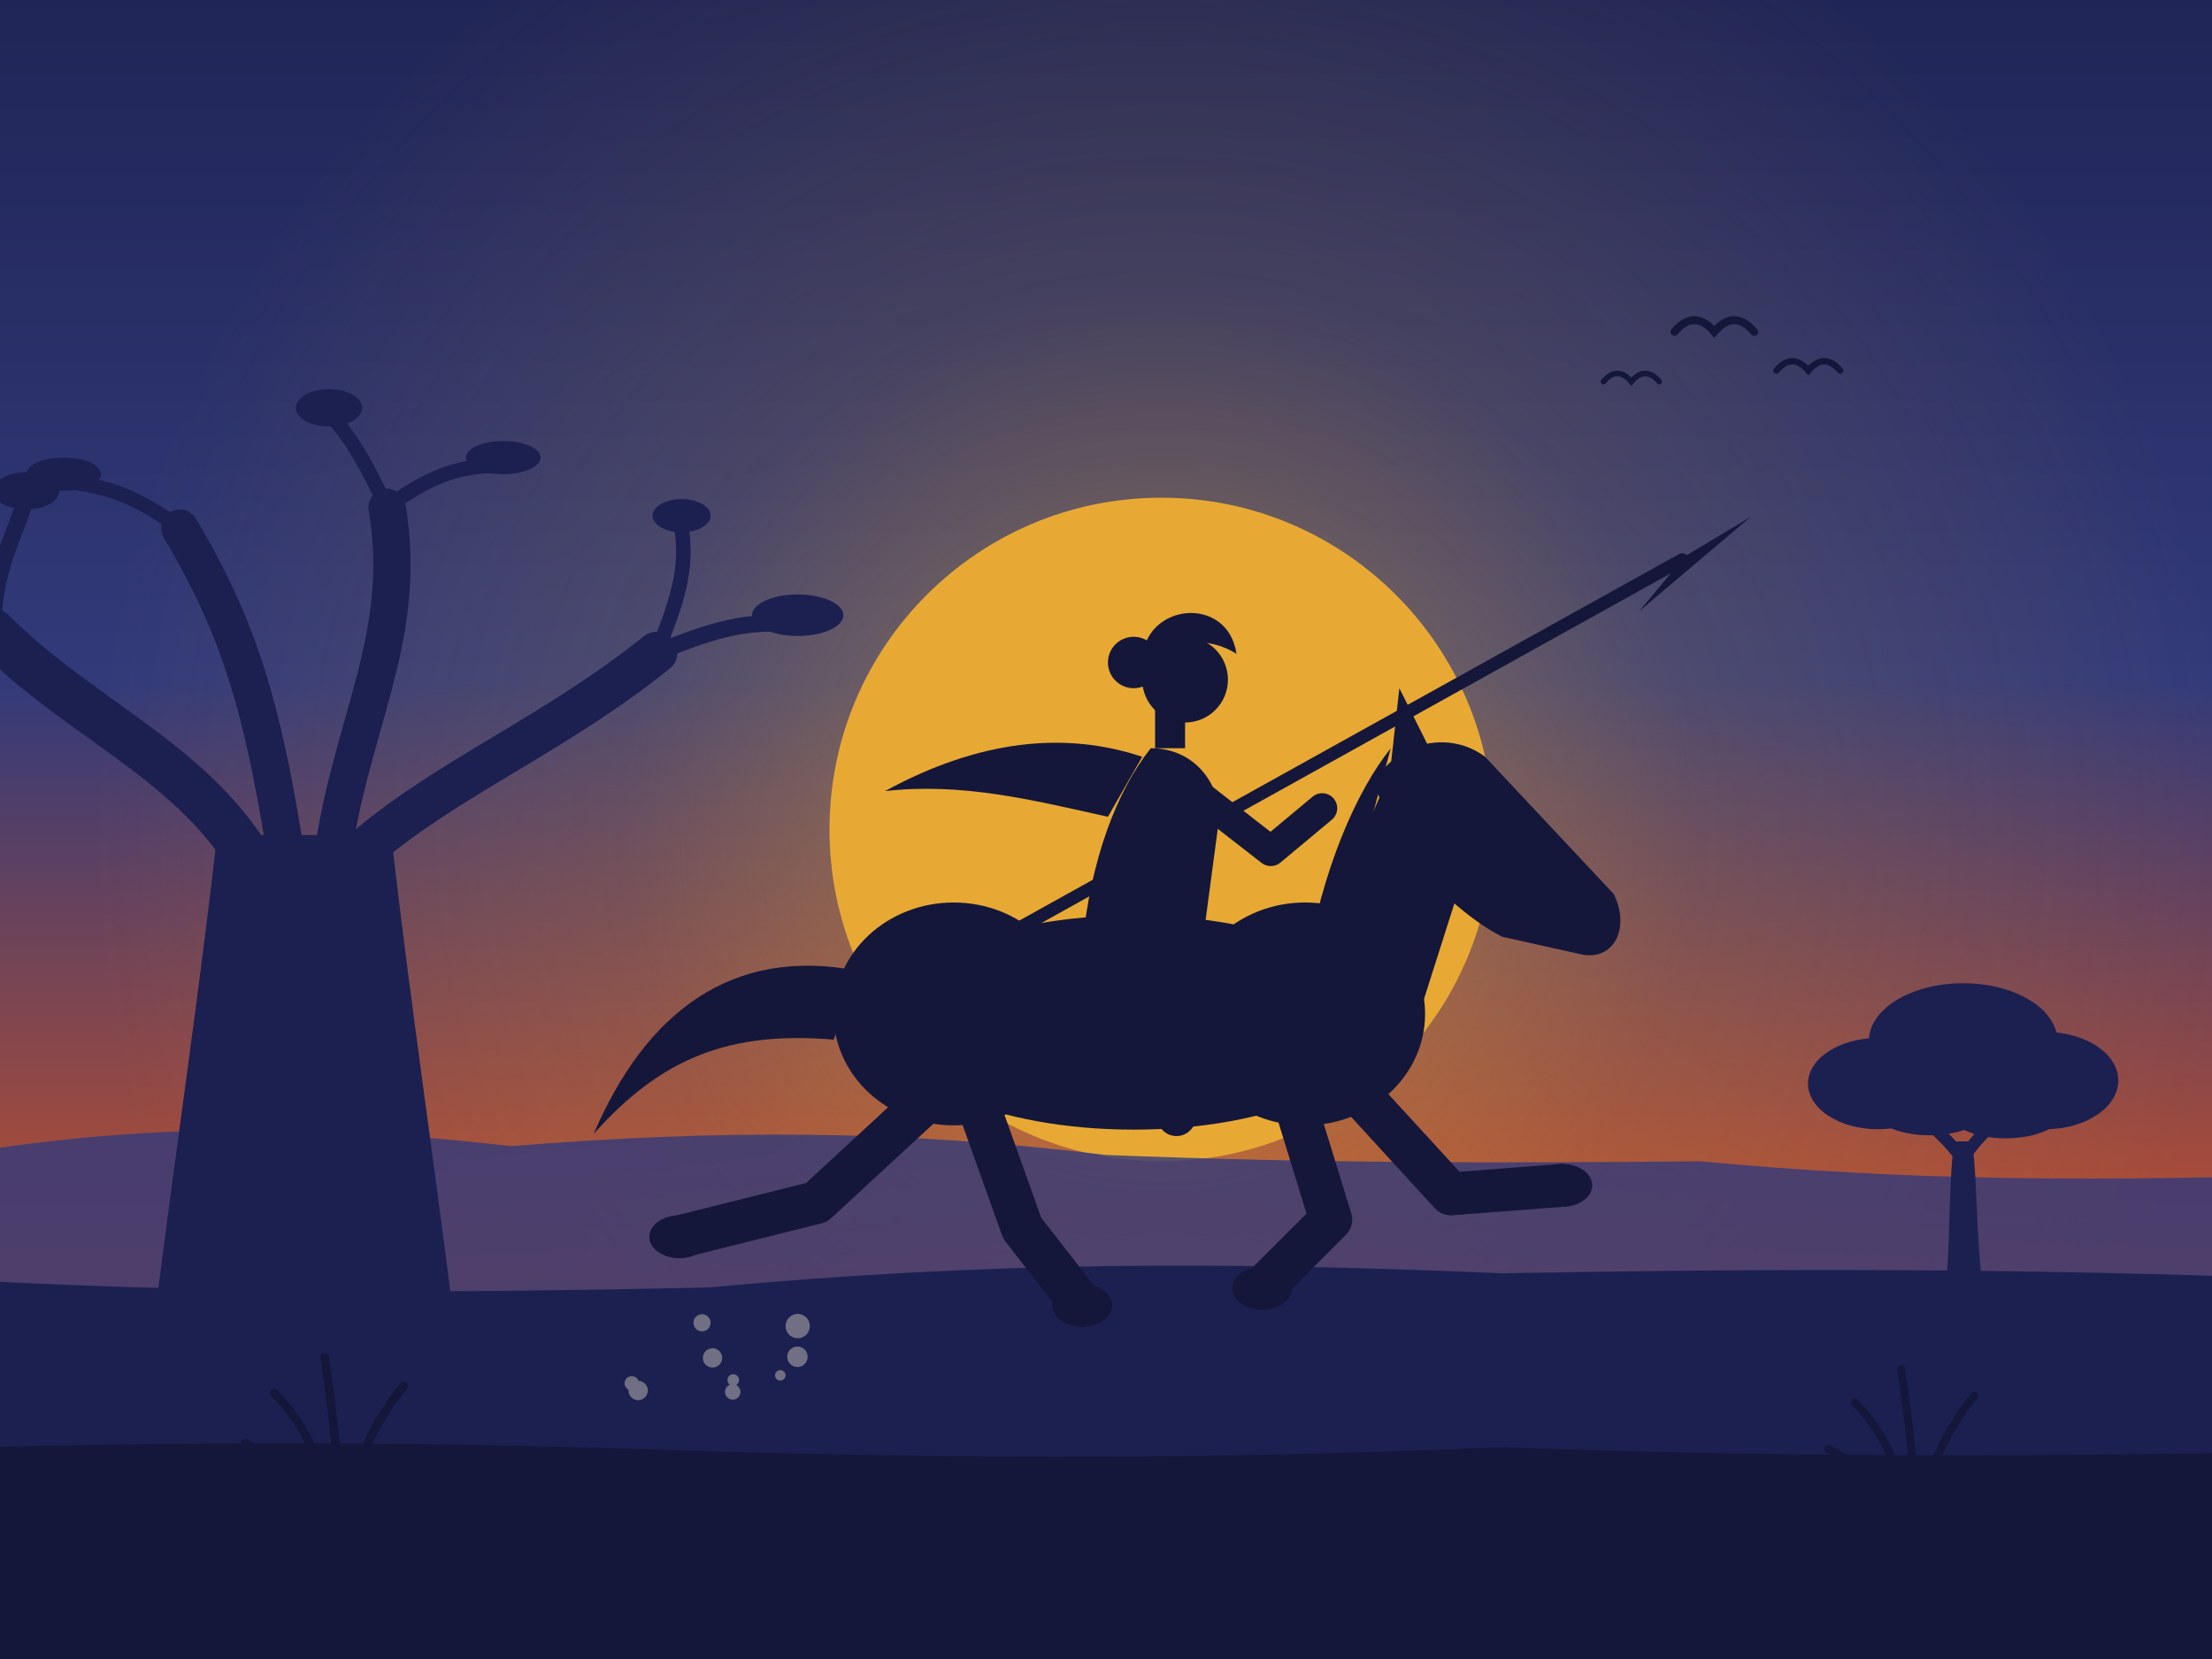
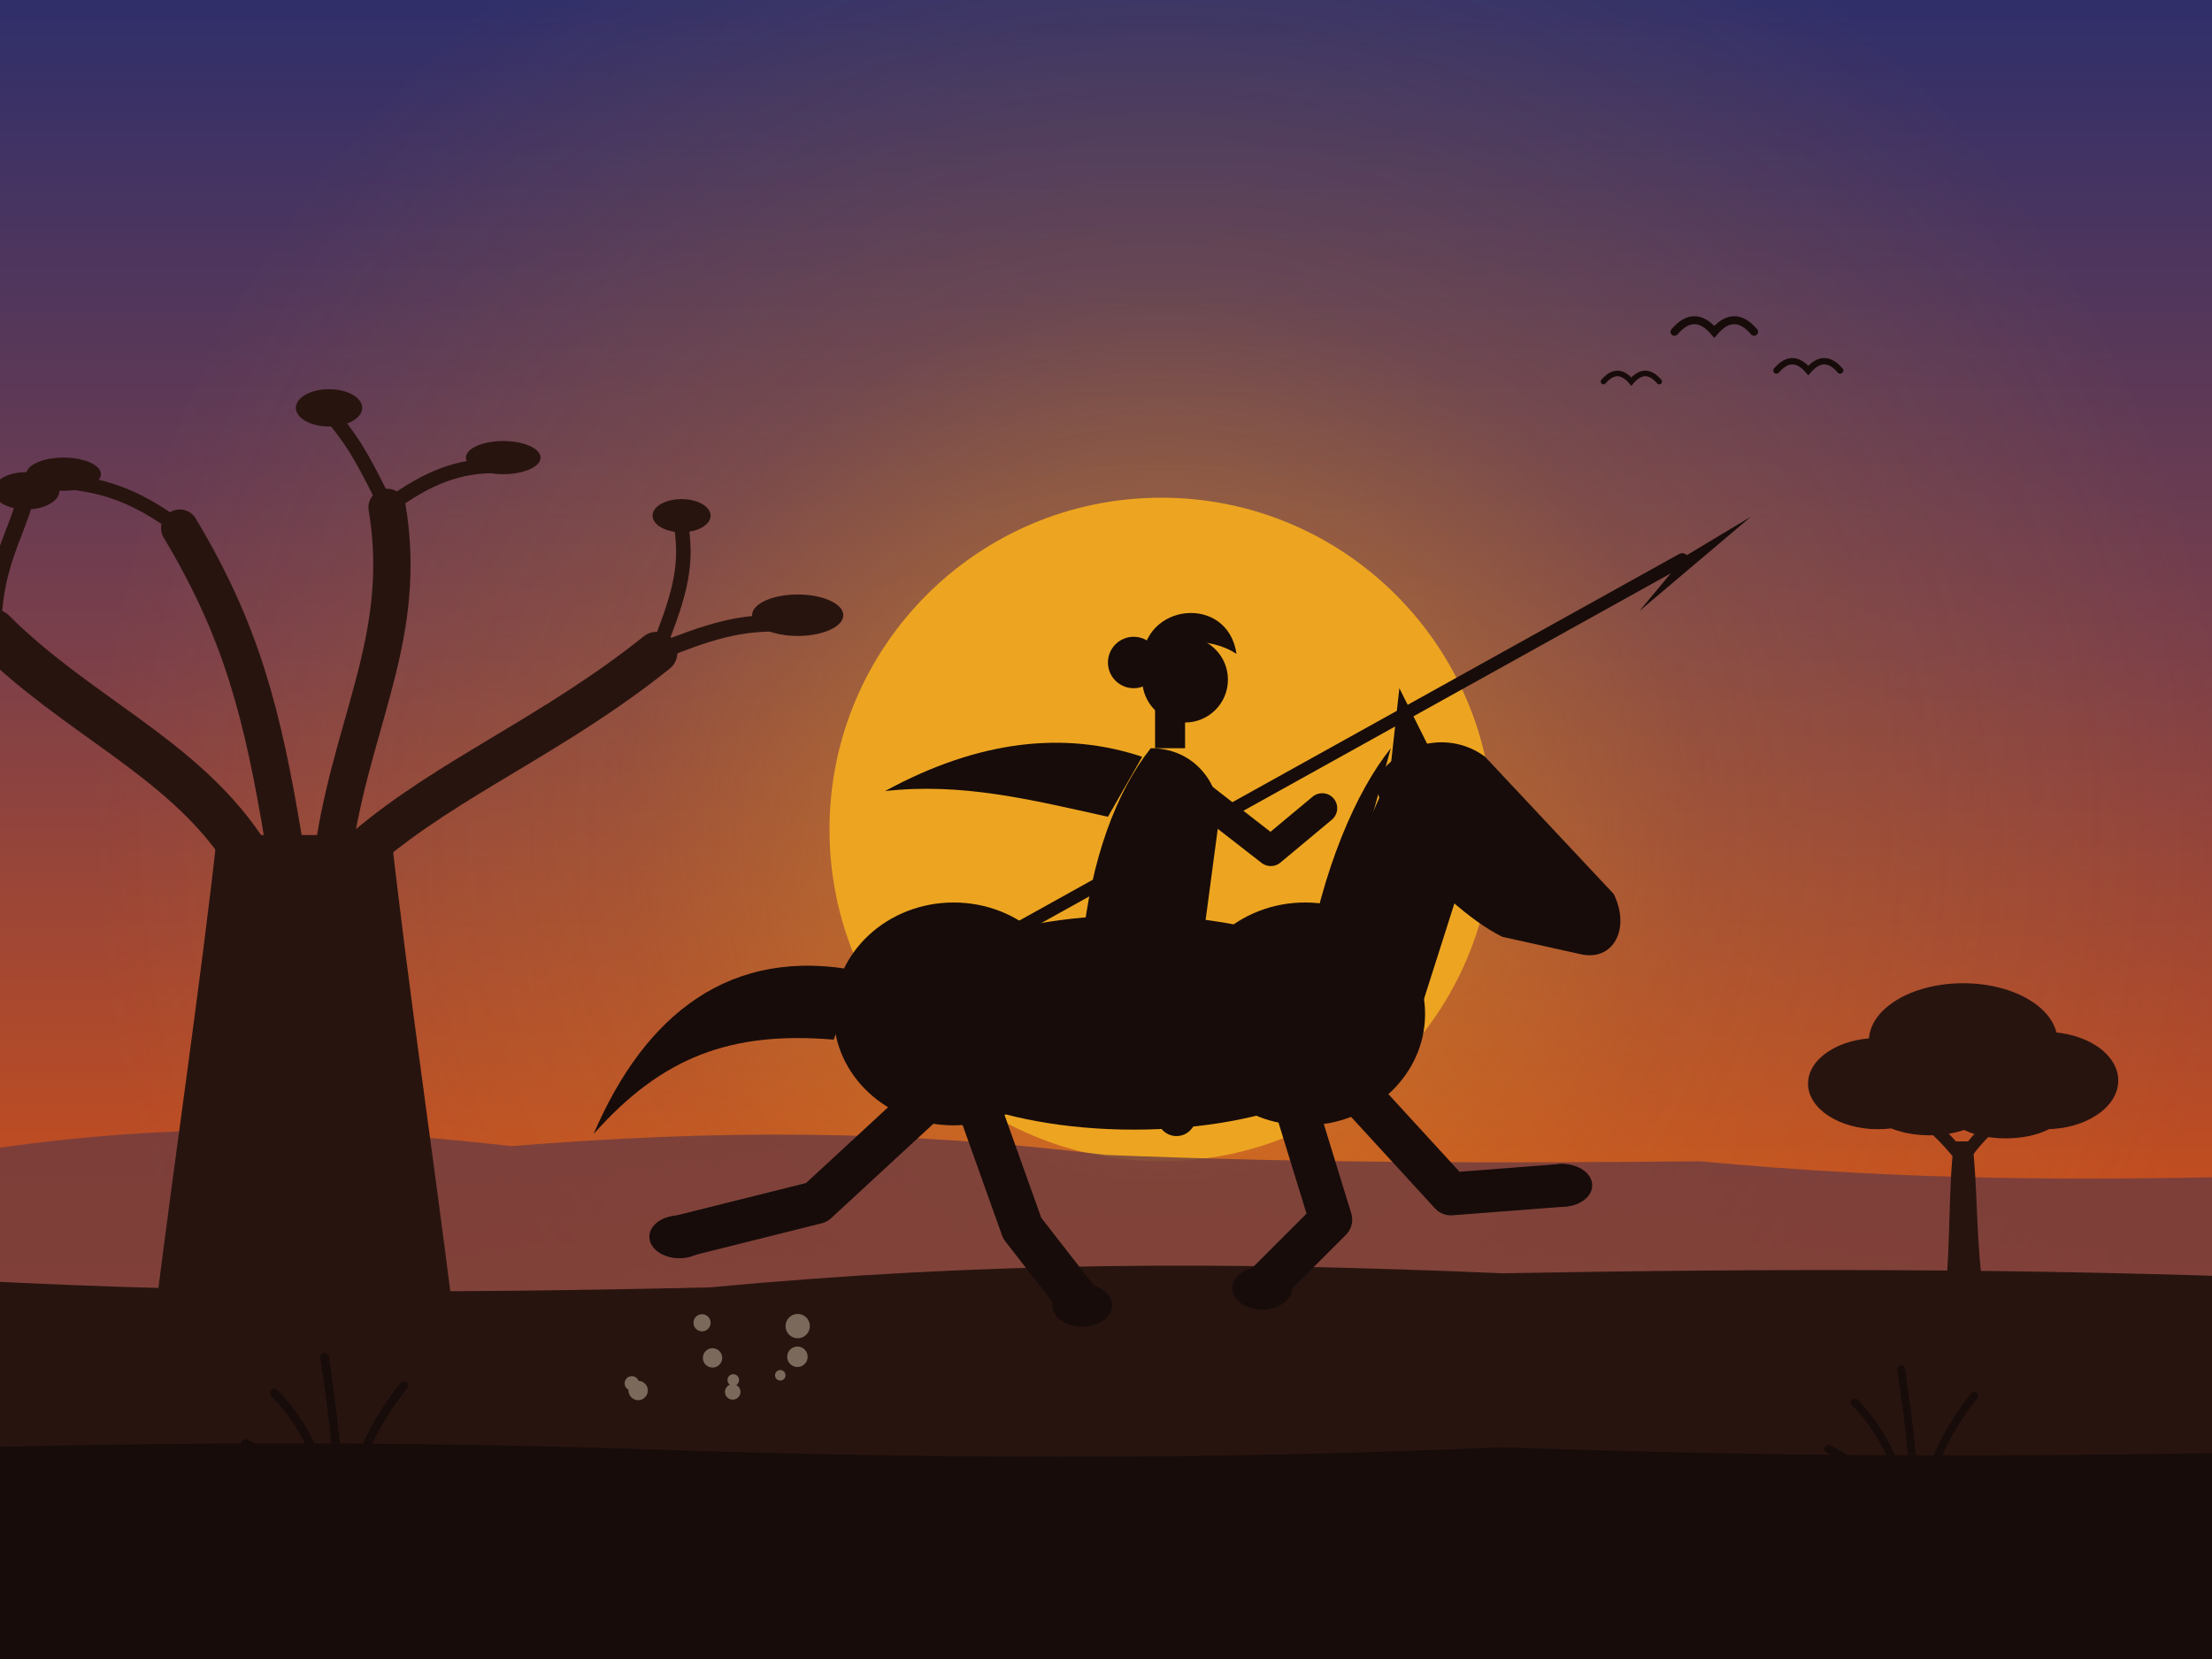
<svg xmlns="http://www.w3.org/2000/svg" viewBox="0 0 800 600" preserveAspectRatio="xMidYMid slice">
  <defs>
    <linearGradient id="yennenga-ciel" x1="0" y1="0" x2="0" y2="1">
-       <stop offset="0" stop-color="#1d2251" />
-       <stop offset="0.42" stop-color="#323a7a" />
-       <stop offset="0.75" stop-color="#c2502b" />
-       <stop offset="1" stop-color="#e8a934" />
+       <stop offset="0" stop-color="#232c70" />
+       <stop offset="0.4" stop-color="#7a3f4a" />
+       <stop offset="0.72" stop-color="#c94f1c" />
+       <stop offset="1" stop-color="#eda521" />
    </linearGradient>
    <radialGradient id="yennenga-halo">
-       <stop offset="0" stop-color="#e8a934" stop-opacity="0.55" />
-       <stop offset="0.5" stop-color="#e8a934" stop-opacity="0.15" />
-       <stop offset="1" stop-color="#e8a934" stop-opacity="0" />
+       <stop offset="0" stop-color="#eda521" stop-opacity="0.55" />
+       <stop offset="0.5" stop-color="#eda521" stop-opacity="0.15" />
+       <stop offset="1" stop-color="#eda521" stop-opacity="0" />
    </radialGradient>
  </defs>
  <g class="calque-fond">
    <rect x="-40" y="-40" width="880" height="680" fill="url(#yennenga-ciel)" />
    <circle cx="420" cy="300" r="384" fill="url(#yennenga-halo)" class="anime-lueur" />
-     <circle cx="420" cy="300" r="120" fill="#e8a934" />
+     <circle cx="420" cy="300" r="120" fill="#eda521" />
    <g class="anime-vol">
      <g transform="translate(620 120) scale(1.2 1.2)">
-         <path d="M-12 0 Q-6 -7 0 0 Q6 -7 12 0" fill="none" stroke="#14173a" stroke-width="2.4" stroke-linecap="round" />
+         <path d="M-12 0 Q-6 -7 0 0 Q6 -7 12 0" fill="none" stroke="#170c0a" stroke-width="2.4" stroke-linecap="round" />
      </g>
      <g transform="translate(654 134) scale(0.96 0.96)">
-         <path d="M-12 0 Q-6 -7 0 0 Q6 -7 12 0" fill="none" stroke="#14173a" stroke-width="2.4" stroke-linecap="round" />
+         <path d="M-12 0 Q-6 -7 0 0 Q6 -7 12 0" fill="none" stroke="#170c0a" stroke-width="2.4" stroke-linecap="round" />
      </g>
      <g transform="translate(590 138) scale(0.84 0.84)">
-         <path d="M-12 0 Q-6 -7 0 0 Q6 -7 12 0" fill="none" stroke="#14173a" stroke-width="2.4" stroke-linecap="round" />
+         <path d="M-12 0 Q-6 -7 0 0 Q6 -7 12 0" fill="none" stroke="#170c0a" stroke-width="2.4" stroke-linecap="round" />
      </g>
    </g>
-     <path fill="#323a7a" opacity="0.8" d="M-30 420 C45.3 406 109.8 406 185 414.5 C260.3 408.5 324.8 408.5 400 417.7 C475.3 420.7 539.8 420.7 615 420 C690.3 427.1 754.8 427.1 830 425.1 V630 H-30Z" />
+     <path fill="#6d3b40" opacity="0.8" d="M-30 420 C45.3 406 109.8 406 185 414.5 C260.3 408.5 324.8 408.5 400 417.7 C475.3 420.7 539.8 420.7 615 420 C690.3 427.1 754.8 427.1 830 425.1 V630 H-30Z" />
  </g>
  <g class="calque-decor">
    <g transform="translate(110 476) scale(0.75 0.75)">
-       <g fill="#1b2050" stroke="#1b2050" stroke-linecap="round">
+       <g fill="#28140f" stroke="#28140f" stroke-linecap="round">
        <path stroke="none" d="M-72 0 C-62 -80 -50 -160 -42 -232 L42 -232 C50 -160 62 -80 72 0Z" />
        <g fill="none">
          <path stroke-width="22" d="M-30 -226 C-60 -270 -110 -290 -150 -330" />
          <path stroke-width="18" d="M-10 -230 C-20 -290 -30 -330 -60 -380" />
          <path stroke-width="18" d="M15 -230 C25 -290 50 -330 40 -390" />
          <path stroke-width="20" d="M30 -226 C70 -260 120 -280 170 -320" />
          <path stroke-width="8" d="M-150 -330 C-170 -345 -185 -350 -205 -352" />
          <path stroke-width="8" d="M-150 -330 C-150 -360 -140 -375 -135 -392" />
          <path stroke-width="7" d="M-60 -380 C-80 -395 -95 -400 -112 -402" />
          <path stroke-width="7" d="M40 -390 C30 -410 25 -420 15 -432" />
          <path stroke-width="7" d="M40 -390 C60 -405 75 -410 92 -410" />
          <path stroke-width="8" d="M170 -320 C195 -330 210 -335 232 -334" />
          <path stroke-width="7" d="M170 -320 C180 -345 185 -360 182 -380" />
        </g>
        <g stroke="none">
          <ellipse cx="-208" cy="-356" rx="22" ry="10" />
          <ellipse cx="-134" cy="-398" rx="16" ry="9" />
          <ellipse cx="-116" cy="-406" rx="18" ry="8" />
          <ellipse cx="12" cy="-438" rx="16" ry="9" />
          <ellipse cx="96" cy="-414" rx="18" ry="8" />
          <ellipse cx="238" cy="-338" rx="22" ry="10" />
          <ellipse cx="182" cy="-386" rx="14" ry="8" />
        </g>
      </g>
    </g>
-     <path fill="#1b2050" d="M-30 462 C70.3 467.9 156.3 467.9 256.7 465.6 C357 456.2 443 456.2 543.3 460.5 C643.7 458.7 729.7 458.7 830 462.4 V630 H-30Z" />
+     <path fill="#28140f" d="M-30 462 C70.3 467.9 156.3 467.9 256.7 465.6 C357 456.2 443 456.2 543.3 460.5 C643.7 458.7 729.7 458.7 830 462.4 V630 H-30Z" />
    <g transform="translate(710 470) scale(0.55 0.55)">
-       <g fill="#1b2050">
+       <g fill="#28140f">
        <path d="M-12 0 C-8 -40 -10 -70 -6 -104 L6 -104 C10 -70 8 -40 14 0Z" />
-         <path d="M0 -92 C-14 -110 -28 -122 -44 -130" fill="none" stroke="#1b2050" stroke-width="8" stroke-linecap="round" stroke-linejoin="round" />
-         <path d="M2 -96 C14 -112 26 -122 40 -128" fill="none" stroke="#1b2050" stroke-width="8" stroke-linecap="round" stroke-linejoin="round" />
+         <path d="M0 -92 C-14 -110 -28 -122 -44 -130" fill="none" stroke="#28140f" stroke-width="8" stroke-linecap="round" stroke-linejoin="round" />
+         <path d="M2 -96 C14 -112 26 -122 40 -128" fill="none" stroke="#28140f" stroke-width="8" stroke-linecap="round" stroke-linejoin="round" />
        <ellipse cx="-56" cy="-142" rx="46" ry="30" />
        <ellipse cx="0" cy="-170" rx="62" ry="38" />
        <ellipse cx="54" cy="-144" rx="48" ry="32" />
        <ellipse cx="-22" cy="-126" rx="38" ry="18" />
        <ellipse cx="28" cy="-124" rx="38" ry="18" />
      </g>
    </g>
  </g>
  <g class="calque-personnages">
-     <g fill="#f3e7cf" opacity="0.4">
+     <g fill="#f7e9cd" opacity="0.4">
      <g class="anime-poussiere" style="animation-delay:-0.4s">
        <circle cx="288.4" cy="490.7" r="3.7" />
      </g>
      <g class="anime-poussiere" style="animation-delay:-3s">
        <circle cx="230.8" cy="502.9" r="3.5" />
      </g>
      <g class="anime-poussiere" style="animation-delay:-1.3s">
        <circle cx="253.9" cy="478.4" r="3.1" />
      </g>
      <g class="anime-poussiere" style="animation-delay:-0.7s">
        <circle cx="257.7" cy="491.1" r="3.5" />
      </g>
      <g class="anime-poussiere" style="animation-delay:-2.3s">
        <circle cx="265.2" cy="499.1" r="2.1" />
      </g>
      <g class="anime-poussiere" style="animation-delay:-0.3s">
        <circle cx="282.2" cy="497.4" r="1.9" />
      </g>
      <g class="anime-poussiere" style="animation-delay:-2.2s">
        <circle cx="288.5" cy="479.6" r="4.4" />
      </g>
      <g class="anime-poussiere" style="animation-delay:-0.5s">
        <circle cx="265" cy="503.4" r="2.8" />
      </g>
      <g class="anime-poussiere" style="animation-delay:-2.9s">
        <circle cx="228.5" cy="500.3" r="2.6" />
      </g>
    </g>
    <g class="anime-galop">
      <g transform="translate(410 500) scale(1.55 1.55)">
-         <g fill="#14173a">
+         <g fill="#170c0a">
          <ellipse cx="0" cy="-84" rx="58" ry="25" />
          <ellipse cx="40" cy="-86" rx="28" ry="26" />
          <ellipse cx="-42" cy="-86" rx="28" ry="26" />
          <path d="M38 -92 L58 -138 L80 -128 L66 -84Z" />
          <path d="M56 -140 C62 -150 74 -152 82 -146 L112 -114 C116 -106 112 -98 104 -100 L86 -104 C78 -108 70 -116 62 -124Z" />
          <path d="M60 -144 L62 -162 L70 -146Z" />
          <path d="M40 -96 C44 -120 52 -138 60 -148 L54 -126 L48 -110Z" />
          <path d="M-64 -96 C-94 -102 -114 -86 -126 -58 C-110 -76 -94 -82 -70 -80Z" />
        </g>
-         <path d="M52 -68 L74 -44 L100 -46" fill="none" stroke="#14173a" stroke-width="10" stroke-linecap="round" stroke-linejoin="round" />
-         <path d="M38 -64 L46 -38 L30 -22" fill="none" stroke="#14173a" stroke-width="10" stroke-linecap="round" stroke-linejoin="round" />
-         <path d="M-48 -66 L-74 -42 L-106 -34" fill="none" stroke="#14173a" stroke-width="10" stroke-linecap="round" stroke-linejoin="round" />
-         <path d="M-36 -64 L-26 -36 L-12 -18" fill="none" stroke="#14173a" stroke-width="10" stroke-linecap="round" stroke-linejoin="round" />
-         <ellipse cx="100" cy="-46" rx="7" ry="5" fill="#14173a" />
-         <ellipse cx="30" cy="-22" rx="7" ry="5" fill="#14173a" />
-         <ellipse cx="-106" cy="-34" rx="7" ry="5" fill="#14173a" />
-         <ellipse cx="-12" cy="-18" rx="7" ry="5" fill="#14173a" />
-         <g fill="#14173a">
-           <path d="M2 -104 L18 -80 L10 -62" fill="none" stroke="#14173a" stroke-width="9" stroke-linecap="round" stroke-linejoin="round" />
+         <path d="M52 -68 L74 -44 L100 -46" fill="none" stroke="#170c0a" stroke-width="10" stroke-linecap="round" stroke-linejoin="round" />
+         <path d="M38 -64 L46 -38 L30 -22" fill="none" stroke="#170c0a" stroke-width="10" stroke-linecap="round" stroke-linejoin="round" />
+         <path d="M-48 -66 L-74 -42 L-106 -34" fill="none" stroke="#170c0a" stroke-width="10" stroke-linecap="round" stroke-linejoin="round" />
+         <path d="M-36 -64 L-26 -36 L-12 -18" fill="none" stroke="#170c0a" stroke-width="10" stroke-linecap="round" stroke-linejoin="round" />
+         <ellipse cx="100" cy="-46" rx="7" ry="5" fill="#170c0a" />
+         <ellipse cx="30" cy="-22" rx="7" ry="5" fill="#170c0a" />
+         <ellipse cx="-106" cy="-34" rx="7" ry="5" fill="#170c0a" />
+         <ellipse cx="-12" cy="-18" rx="7" ry="5" fill="#170c0a" />
+         <g fill="#170c0a">
+           <path d="M2 -104 L18 -80 L10 -62" fill="none" stroke="#170c0a" stroke-width="9" stroke-linecap="round" stroke-linejoin="round" />
          <path d="M-12 -102 C-10 -122 -4 -138 4 -148 C14 -148 20 -140 20 -132 L16 -102Z" />
          <rect x="5" y="-158" width="7" height="10" />
          <circle cx="12" cy="-164" r="10" />
          <path d="M2 -168 C2 -182 22 -184 24 -170 C18 -174 8 -174 2 -168Z" />
          <circle cx="0" cy="-168" r="6" />
        </g>
        <g class="anime-flotte">
-           <path fill="#14173a" d="M2 -146 C-16 -152 -36 -150 -58 -138 C-40 -140 -24 -136 -6 -132Z" />
+           <path fill="#170c0a" d="M2 -146 C-16 -152 -36 -150 -58 -138 C-40 -140 -24 -136 -6 -132Z" />
        </g>
-         <path d="M14 -138 L32 -124 L44 -134" fill="none" stroke="#14173a" stroke-width="7" stroke-linecap="round" stroke-linejoin="round" />
-         <path d="M-34 -102 L128 -192" fill="none" stroke="#14173a" stroke-width="3" stroke-linecap="round" stroke-linejoin="round" />
-         <path fill="#14173a" d="M128 -192 L118 -180 L144 -202 L124 -190Z" />
+         <path d="M14 -138 L32 -124 L44 -134" fill="none" stroke="#170c0a" stroke-width="7" stroke-linecap="round" stroke-linejoin="round" />
+         <path d="M-34 -102 L128 -192" fill="none" stroke="#170c0a" stroke-width="3" stroke-linecap="round" stroke-linejoin="round" />
+         <path fill="#170c0a" d="M128 -192 L118 -180 L144 -202 L124 -190Z" />
      </g>
    </g>
-     <path fill="#14173a" d="M-30 524 C70.3 521.2 156.3 521.2 256.7 524.9 C357 527.7 443 527.7 543.3 523.4 C643.7 527 729.7 527 830 525 V630 H-30Z" />
+     <path fill="#170c0a" d="M-30 524 C70.3 521.2 156.3 521.2 256.7 524.9 C357 527.7 443 527.7 543.3 523.4 C643.7 527 729.7 527 830 525 V630 H-30Z" />
    <g transform="translate(120 548) scale(1.3 1.3)">
      <g class="anime-vent">
-         <path d="M0 0 C-2 -14 -8 -26 -16 -34" fill="none" stroke="#14173a" stroke-width="2.4" stroke-linecap="round" stroke-linejoin="round" />
-         <path d="M2 0 C2 -16 0 -30 -2 -44" fill="none" stroke="#14173a" stroke-width="2.4" stroke-linecap="round" stroke-linejoin="round" />
-         <path d="M4 0 C6 -14 12 -26 20 -36" fill="none" stroke="#14173a" stroke-width="2.4" stroke-linecap="round" stroke-linejoin="round" />
-         <path d="M-4 0 C-8 -10 -16 -16 -24 -20" fill="none" stroke="#14173a" stroke-width="2.4" stroke-linecap="round" stroke-linejoin="round" />
-         <path d="M6 0 C10 -8 18 -14 28 -16" fill="none" stroke="#14173a" stroke-width="2.4" stroke-linecap="round" stroke-linejoin="round" />
+         <path d="M0 0 C-2 -14 -8 -26 -16 -34" fill="none" stroke="#170c0a" stroke-width="2.4" stroke-linecap="round" stroke-linejoin="round" />
+         <path d="M2 0 C2 -16 0 -30 -2 -44" fill="none" stroke="#170c0a" stroke-width="2.4" stroke-linecap="round" stroke-linejoin="round" />
+         <path d="M4 0 C6 -14 12 -26 20 -36" fill="none" stroke="#170c0a" stroke-width="2.4" stroke-linecap="round" stroke-linejoin="round" />
+         <path d="M-4 0 C-8 -10 -16 -16 -24 -20" fill="none" stroke="#170c0a" stroke-width="2.4" stroke-linecap="round" stroke-linejoin="round" />
+         <path d="M6 0 C10 -8 18 -14 28 -16" fill="none" stroke="#170c0a" stroke-width="2.4" stroke-linecap="round" stroke-linejoin="round" />
      </g>
    </g>
    <g transform="translate(690 548) scale(1.2 1.2)">
      <g class="anime-vent" style="animation-delay:-0.9s">
-         <path d="M0 0 C-2 -14 -8 -26 -16 -34" fill="none" stroke="#14173a" stroke-width="2.4" stroke-linecap="round" stroke-linejoin="round" />
-         <path d="M2 0 C2 -16 0 -30 -2 -44" fill="none" stroke="#14173a" stroke-width="2.4" stroke-linecap="round" stroke-linejoin="round" />
-         <path d="M4 0 C6 -14 12 -26 20 -36" fill="none" stroke="#14173a" stroke-width="2.4" stroke-linecap="round" stroke-linejoin="round" />
-         <path d="M-4 0 C-8 -10 -16 -16 -24 -20" fill="none" stroke="#14173a" stroke-width="2.4" stroke-linecap="round" stroke-linejoin="round" />
-         <path d="M6 0 C10 -8 18 -14 28 -16" fill="none" stroke="#14173a" stroke-width="2.4" stroke-linecap="round" stroke-linejoin="round" />
+         <path d="M0 0 C-2 -14 -8 -26 -16 -34" fill="none" stroke="#170c0a" stroke-width="2.4" stroke-linecap="round" stroke-linejoin="round" />
+         <path d="M2 0 C2 -16 0 -30 -2 -44" fill="none" stroke="#170c0a" stroke-width="2.4" stroke-linecap="round" stroke-linejoin="round" />
+         <path d="M4 0 C6 -14 12 -26 20 -36" fill="none" stroke="#170c0a" stroke-width="2.4" stroke-linecap="round" stroke-linejoin="round" />
+         <path d="M-4 0 C-8 -10 -16 -16 -24 -20" fill="none" stroke="#170c0a" stroke-width="2.4" stroke-linecap="round" stroke-linejoin="round" />
+         <path d="M6 0 C10 -8 18 -14 28 -16" fill="none" stroke="#170c0a" stroke-width="2.4" stroke-linecap="round" stroke-linejoin="round" />
      </g>
    </g>
  </g>
</svg>
